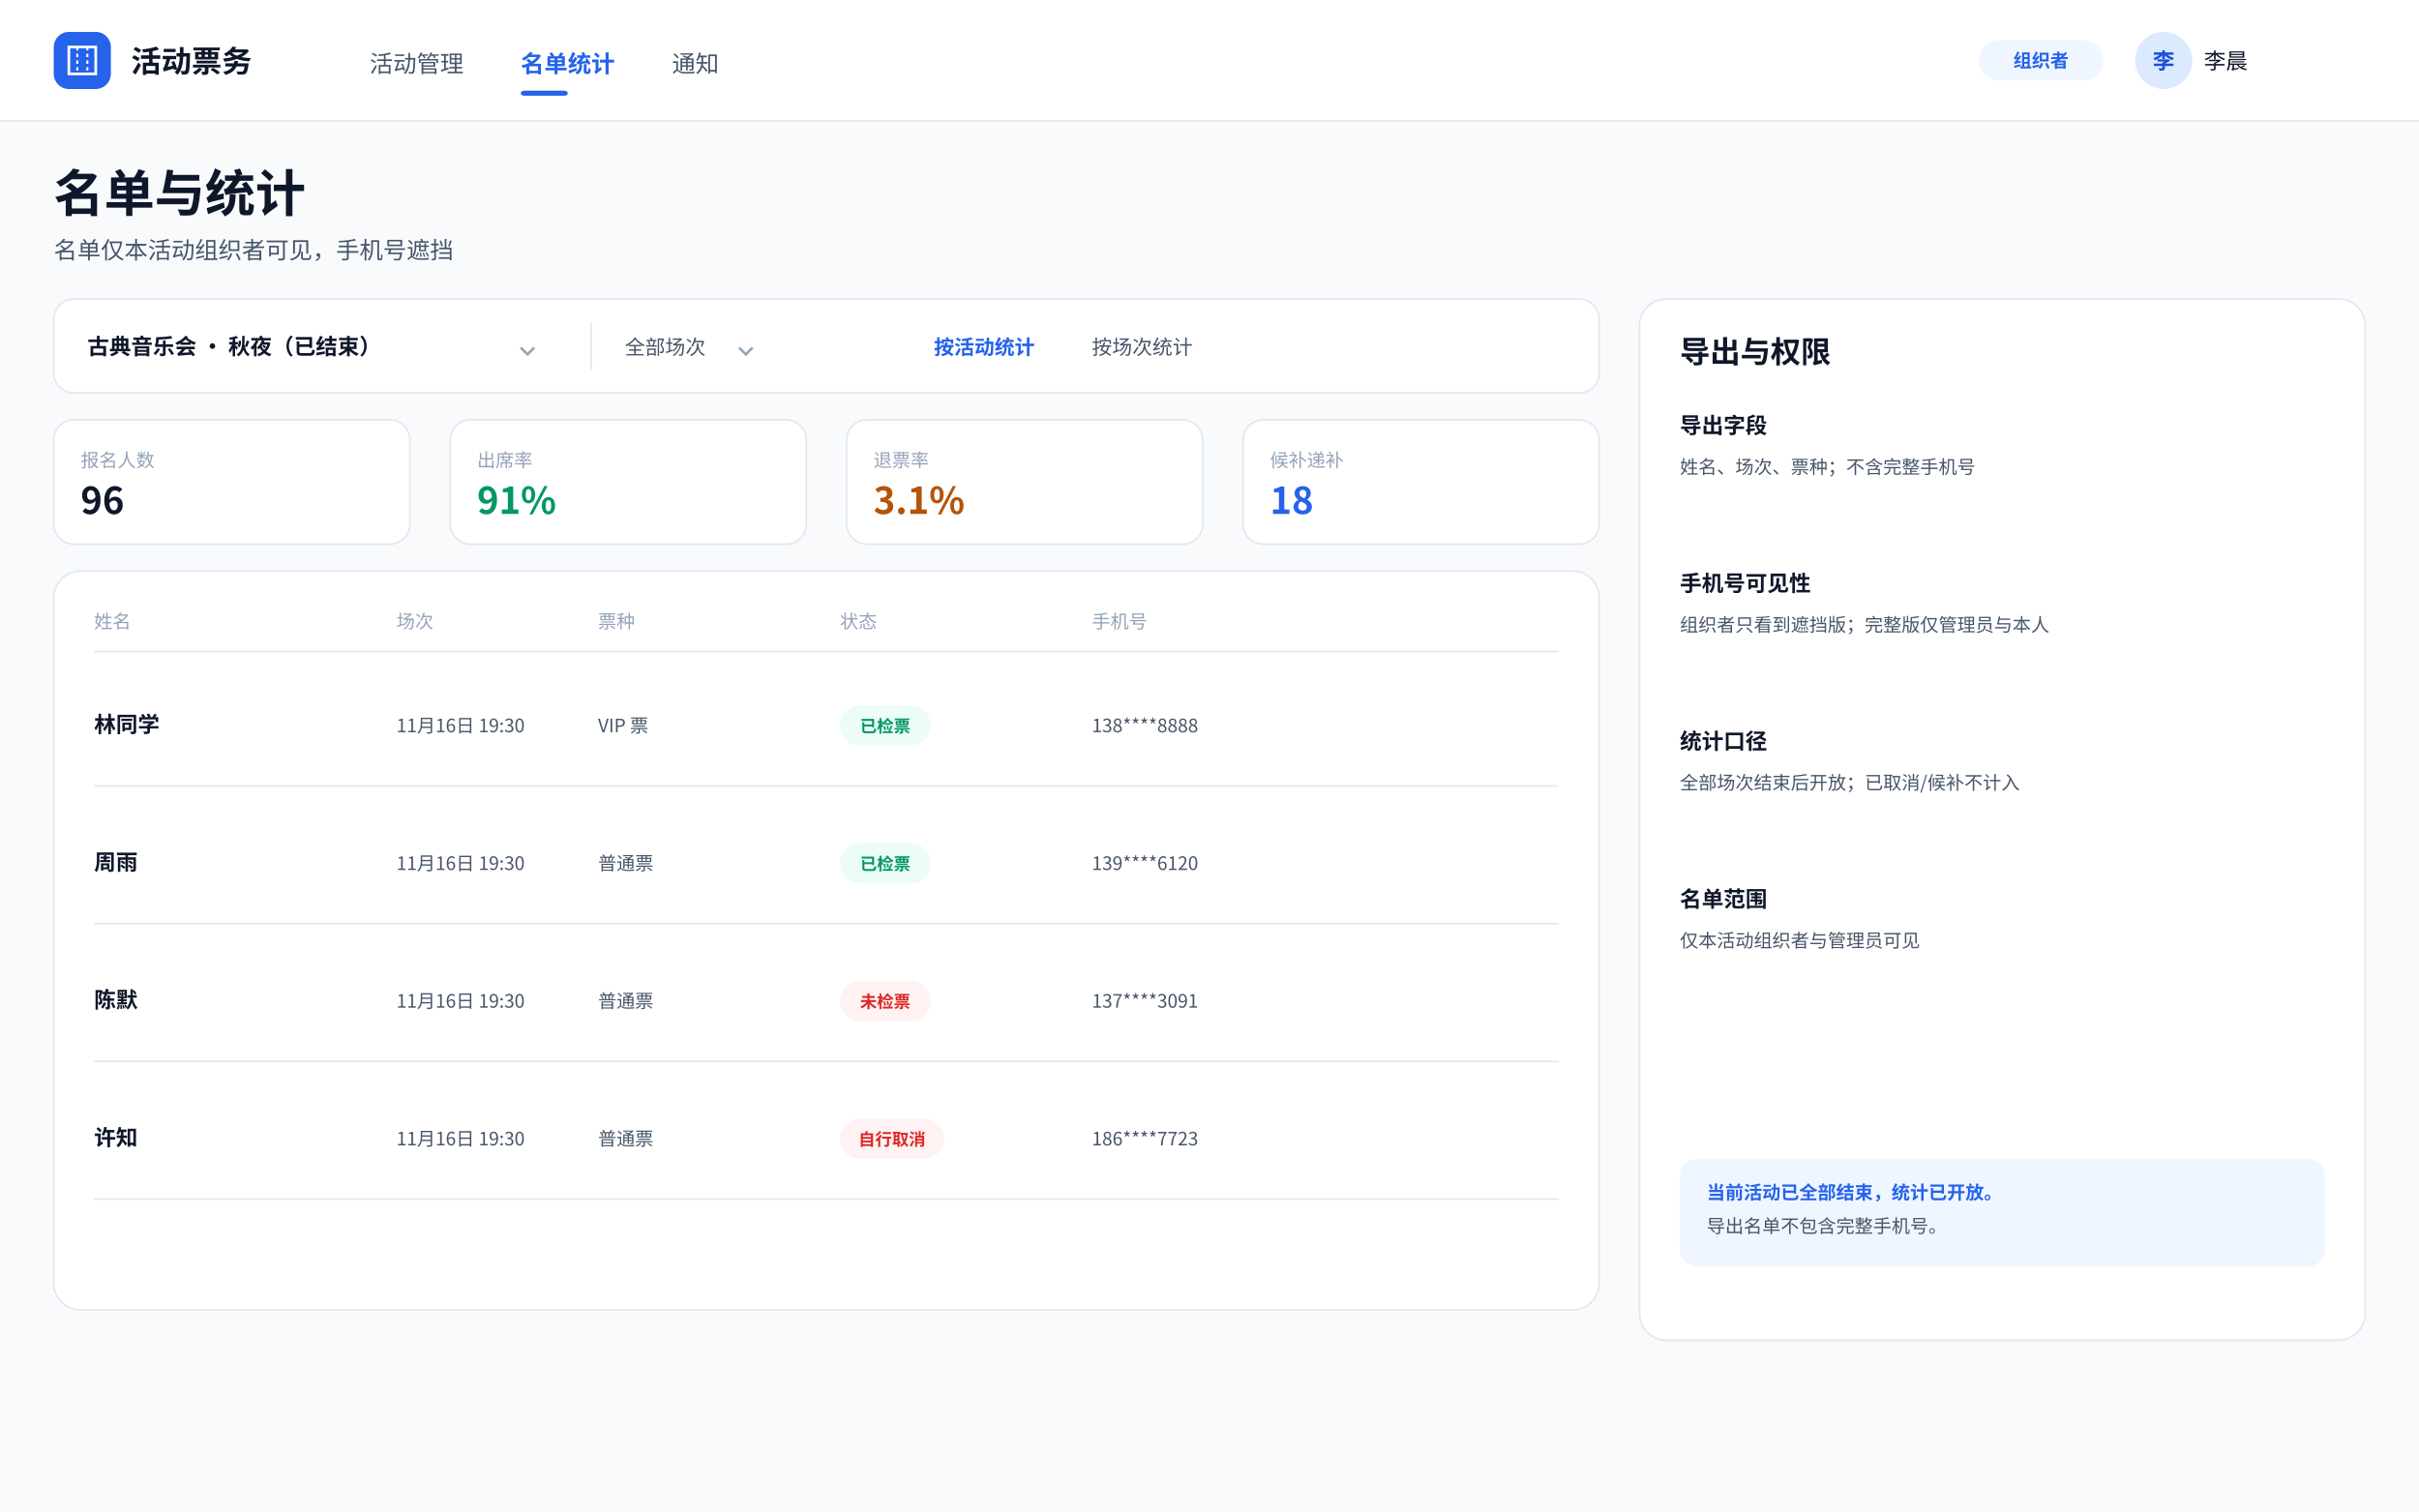
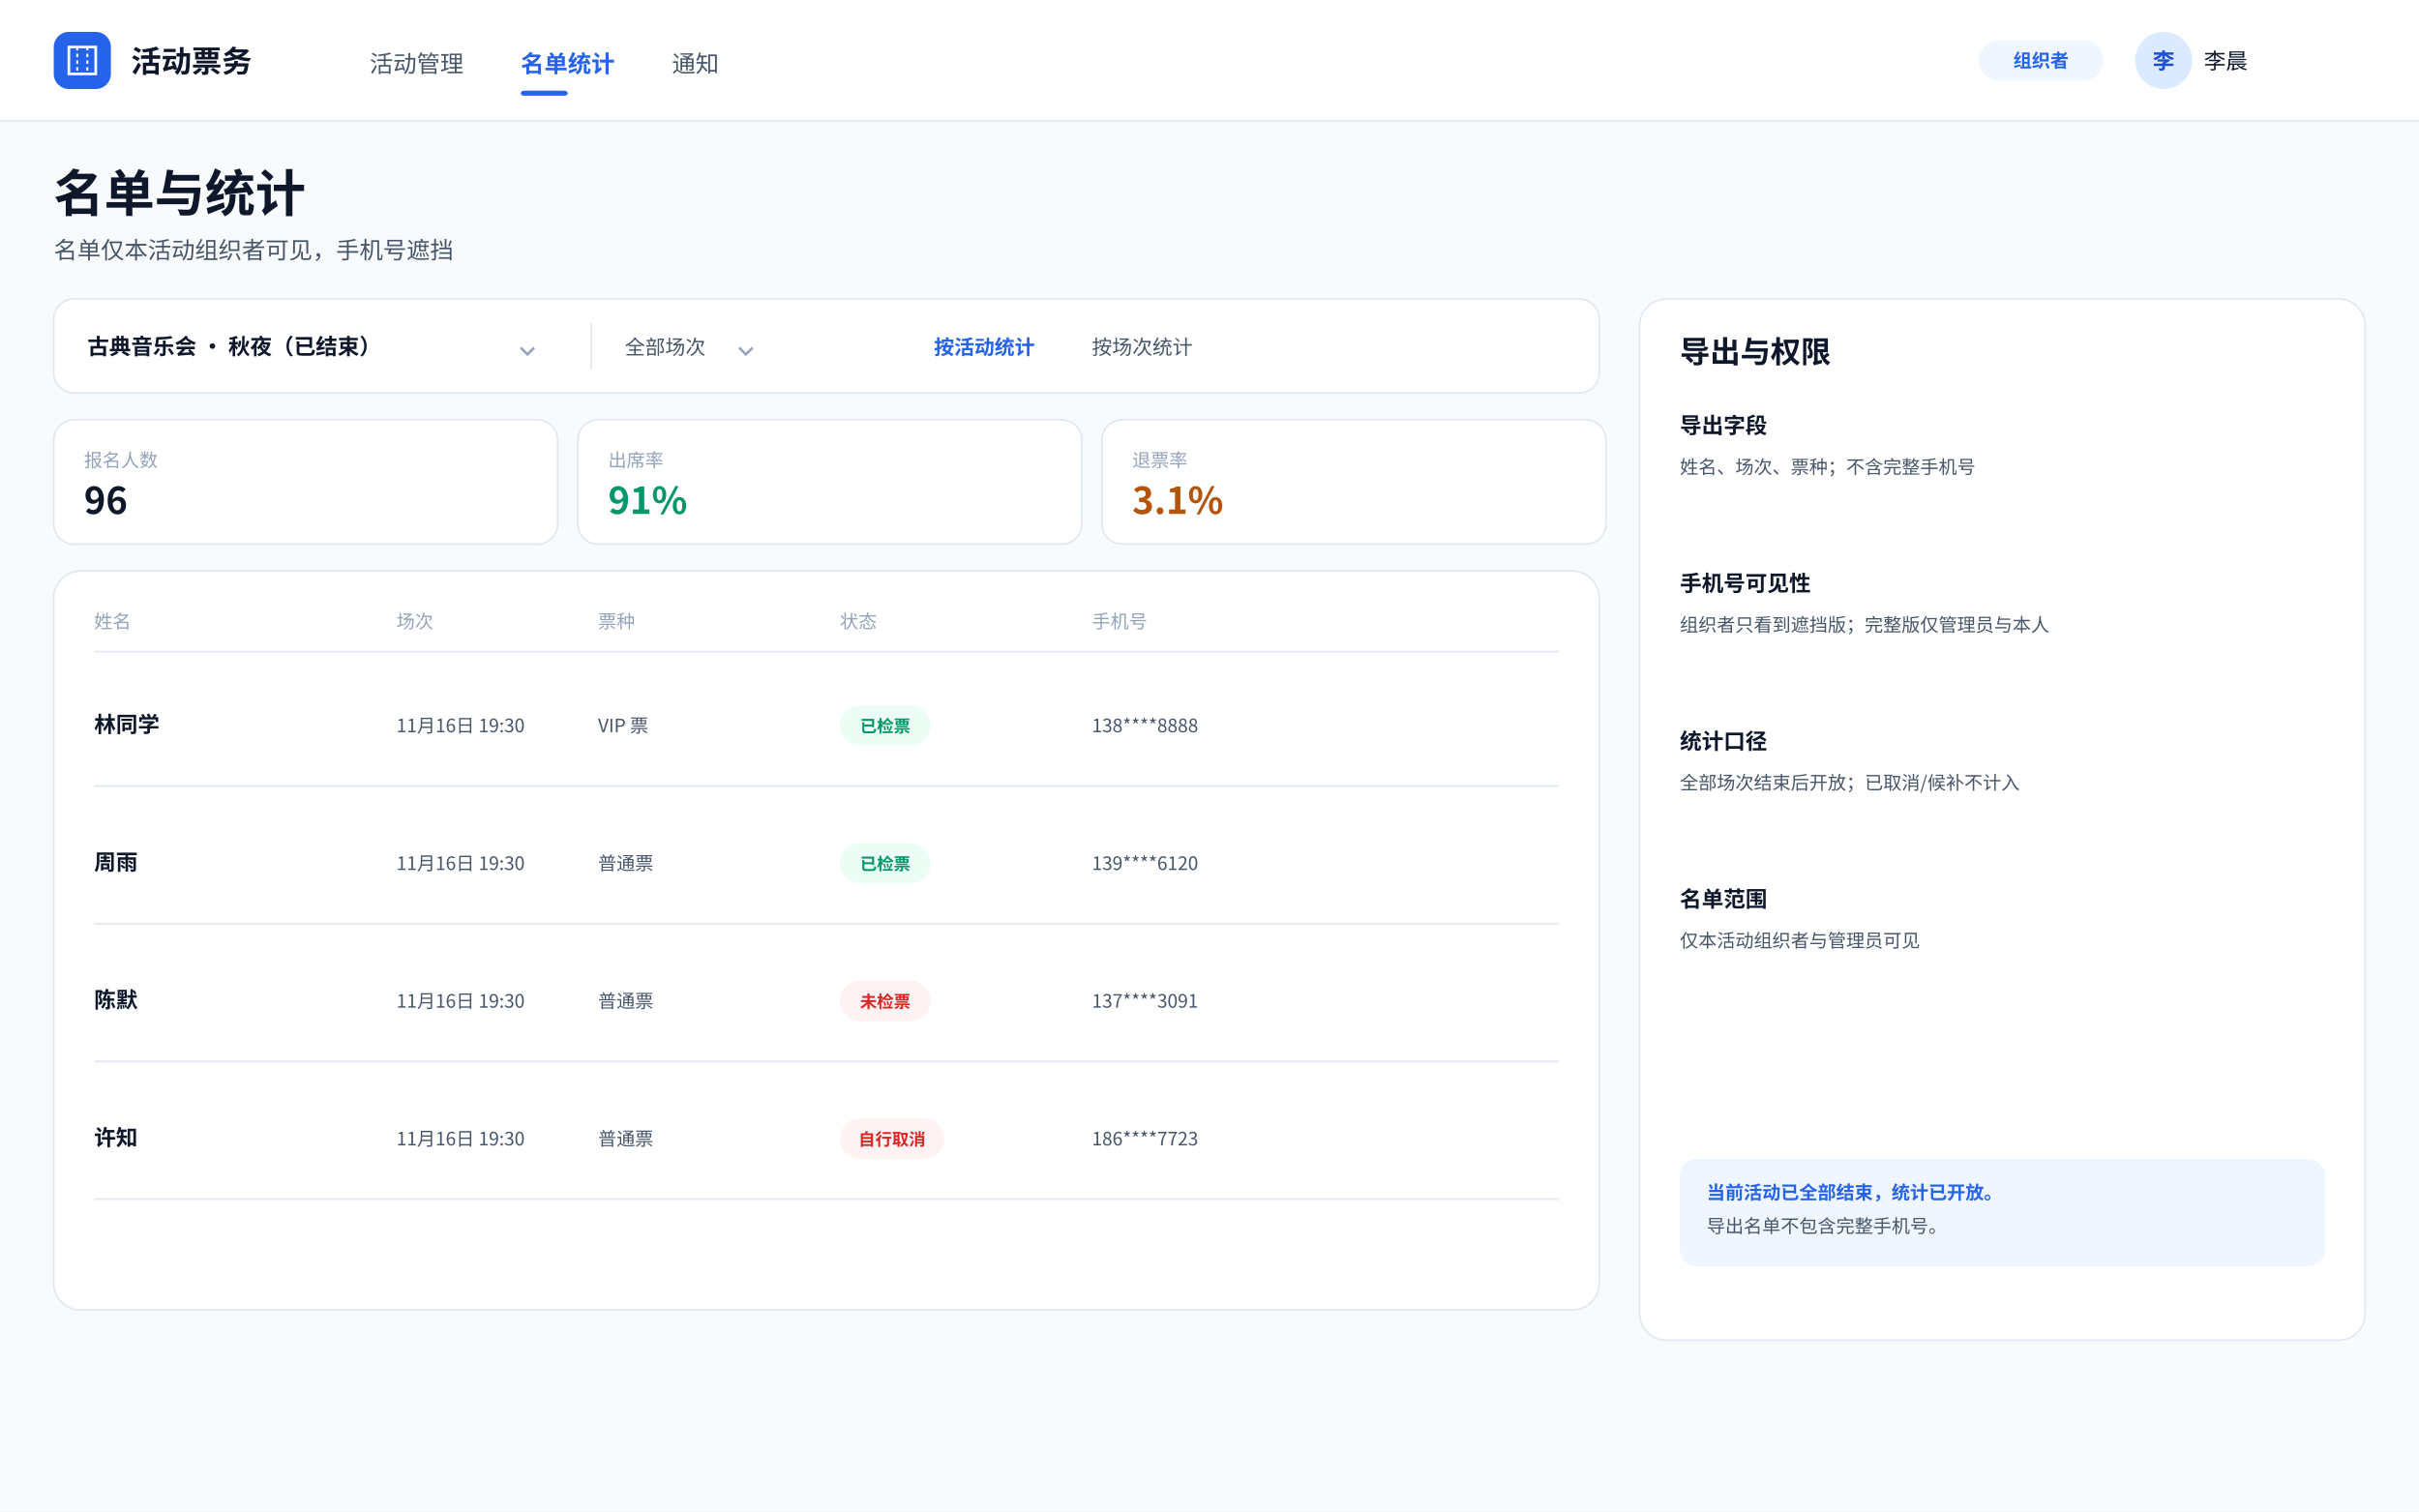
<svg xmlns="http://www.w3.org/2000/svg" width="1440" height="900" viewBox="0 0 1440 900">
  <defs>
    <linearGradient id="g1" x1="0" y1="0" x2="1" y2="1">
      <stop offset="0%" stop-color="#2563EB" />
      <stop offset="100%" stop-color="#7C3AED" />
    </linearGradient>
    <linearGradient id="g2" x1="0" y1="0" x2="1" y2="1">
      <stop offset="0%" stop-color="#0D9488" />
      <stop offset="100%" stop-color="#0F766E" />
    </linearGradient>
    <linearGradient id="g3" x1="0" y1="0" x2="1" y2="1">
      <stop offset="0%" stop-color="#EA580C" />
      <stop offset="100%" stop-color="#F59E0B" />
    </linearGradient>
    <linearGradient id="g4" x1="0" y1="0" x2="1" y2="1">
      <stop offset="0%" stop-color="#475569" />
      <stop offset="100%" stop-color="#7C3AED" />
    </linearGradient>
  </defs>
  <rect x="0" y="0" width="1440" height="900" fill="#F8FAFC" rx="0" opacity="1.0" />
  <rect x="0" y="0" width="1440" height="72" fill="#FFFFFF" rx="0" opacity="1.0" />
  <line x1="0" y1="72" x2="1440" y2="72" stroke="#E2E8F0" stroke-width="1" />
  <rect x="32" y="19" width="34" height="34" fill="#2563EB" rx="9" opacity="1.0" />
  <path d="M41 28 h16 v16 h-16 z" fill="none" stroke="#FFFFFF" stroke-width="1.6" />
  <path d="M46 28 v16 M52 28 v16" stroke="#FFFFFF" stroke-width="1.2" stroke-dasharray="2 2" />
  <text x="78" y="43" font-family="Noto Sans CJK SC, Microsoft YaHei, sans-serif" font-size="18" font-weight="700" fill="#0F172A" text-anchor="start">活动票务</text>
  <text x="220" y="43" font-family="Noto Sans CJK SC, Microsoft YaHei, sans-serif" font-size="14" font-weight="400" fill="#475569" text-anchor="start">活动管理</text>
  <text x="310" y="43" font-family="Noto Sans CJK SC, Microsoft YaHei, sans-serif" font-size="14" font-weight="600" fill="#2563EB" text-anchor="start">名单统计</text>
  <rect x="310" y="54" width="28" height="3" fill="#2563EB" rx="2" opacity="1.0" />
  <text x="400" y="43" font-family="Noto Sans CJK SC, Microsoft YaHei, sans-serif" font-size="14" font-weight="400" fill="#475569" text-anchor="start">通知</text>
  <rect x="1178" y="24" width="74" height="24" fill="#EFF6FF" rx="12" opacity="1.0" />
  <text x="1215" y="40" font-family="Noto Sans CJK SC, Microsoft YaHei, sans-serif" font-size="11" font-weight="600" fill="#2563EB" text-anchor="middle">组织者</text>
  <circle cx="1288" cy="36" r="17" fill="#DBEAFE" opacity="1" />
  <text x="1288" y="41" font-family="Noto Sans CJK SC, Microsoft YaHei, sans-serif" font-size="13" font-weight="700" fill="#1D4ED8" text-anchor="middle">李</text>
  <text x="1312" y="41" font-family="Noto Sans CJK SC, Microsoft YaHei, sans-serif" font-size="13" font-weight="500" fill="#0F172A" text-anchor="start">李晨</text>
  <text x="32" y="126" font-family="Noto Sans CJK SC, Microsoft YaHei, sans-serif" font-size="30" font-weight="700" fill="#0F172A" text-anchor="start">名单与统计</text>
  <text x="32" y="154" font-family="Noto Sans CJK SC, Microsoft YaHei, sans-serif" font-size="14" font-weight="400" fill="#475569" text-anchor="start">名单仅本活动组织者可见，手机号遮挡</text>
  <rect x="32" y="178" width="920" height="56" fill="#FFFFFF" rx="12" opacity="1.0" stroke="#E2E8F0" stroke-width="1" />
  <text x="52" y="211" font-family="Noto Sans CJK SC, Microsoft YaHei, sans-serif" font-size="13" font-weight="600" fill="#0F172A" text-anchor="start">古典音乐会 · 秋夜（已结束）</text>
  <path d="M310 207 l4 4 l4 -4" fill="none" stroke="#94A3B8" stroke-width="1.5" />
  <line x1="352" y1="192" x2="352" y2="220" stroke="#E2E8F0" stroke-width="1" />
  <text x="372" y="211" font-family="Noto Sans CJK SC, Microsoft YaHei, sans-serif" font-size="12" font-weight="400" fill="#475569" text-anchor="start">全部场次</text>
  <path d="M440 207 l4 4 l4 -4" fill="none" stroke="#94A3B8" stroke-width="1.5" />
  <text x="556" y="211" font-family="Noto Sans CJK SC, Microsoft YaHei, sans-serif" font-size="12" font-weight="600" fill="#2563EB" text-anchor="start">按活动统计</text>
  <text x="650" y="211" font-family="Noto Sans CJK SC, Microsoft YaHei, sans-serif" font-size="12" font-weight="400" fill="#475569" text-anchor="start">按场次统计</text>
  <rect x="1172" y="188" width="164" height="36" fill="#2563EB" rx="10" opacity="1.0" />
  <text x="1254.0" y="211.0" font-family="Noto Sans CJK SC, Microsoft YaHei, sans-serif" font-size="12" font-weight="600" fill="#FFFFFF" text-anchor="middle">导出名单</text>
-   <rect x="32" y="250" width="212" height="74" fill="#FFFFFF" rx="12" opacity="1.0" stroke="#E2E8F0" stroke-width="1" />
-   <text x="48" y="278" font-family="Noto Sans CJK SC, Microsoft YaHei, sans-serif" font-size="11" font-weight="400" fill="#94A3B8" text-anchor="start">报名人数</text>
-   <text x="48" y="306" font-family="Noto Sans CJK SC, Microsoft YaHei, sans-serif" font-size="22" font-weight="700" fill="#0F172A" text-anchor="start">96</text>
-   <rect x="268" y="250" width="212" height="74" fill="#FFFFFF" rx="12" opacity="1.0" stroke="#E2E8F0" stroke-width="1" />
-   <text x="284" y="278" font-family="Noto Sans CJK SC, Microsoft YaHei, sans-serif" font-size="11" font-weight="400" fill="#94A3B8" text-anchor="start">出席率</text>
-   <text x="284" y="306" font-family="Noto Sans CJK SC, Microsoft YaHei, sans-serif" font-size="22" font-weight="700" fill="#059669" text-anchor="start">91%</text>
-   <rect x="504" y="250" width="212" height="74" fill="#FFFFFF" rx="12" opacity="1.0" stroke="#E2E8F0" stroke-width="1" />
-   <text x="520" y="278" font-family="Noto Sans CJK SC, Microsoft YaHei, sans-serif" font-size="11" font-weight="400" fill="#94A3B8" text-anchor="start">退票率</text>
-   <text x="520" y="306" font-family="Noto Sans CJK SC, Microsoft YaHei, sans-serif" font-size="22" font-weight="700" fill="#B45309" text-anchor="start">3.1%</text>
-   <rect x="740" y="250" width="212" height="74" fill="#FFFFFF" rx="12" opacity="1.0" stroke="#E2E8F0" stroke-width="1" />
-   <text x="756" y="278" font-family="Noto Sans CJK SC, Microsoft YaHei, sans-serif" font-size="11" font-weight="400" fill="#94A3B8" text-anchor="start">候补递补</text>
-   <text x="756" y="306" font-family="Noto Sans CJK SC, Microsoft YaHei, sans-serif" font-size="22" font-weight="700" fill="#2563EB" text-anchor="start">18</text>
+   <rect x="32" y="250" width="300" height="74" fill="#FFFFFF" rx="12" opacity="1.0" stroke="#E2E8F0" stroke-width="1" />
+   <text x="50" y="278" font-family="Noto Sans CJK SC, Microsoft YaHei, sans-serif" font-size="11" font-weight="400" fill="#94A3B8" text-anchor="start">报名人数</text>
+   <text x="50" y="306" font-family="Noto Sans CJK SC, Microsoft YaHei, sans-serif" font-size="22" font-weight="700" fill="#0F172A" text-anchor="start">96</text>
+   <rect x="344" y="250" width="300" height="74" fill="#FFFFFF" rx="12" opacity="1.0" stroke="#E2E8F0" stroke-width="1" />
+   <text x="362" y="278" font-family="Noto Sans CJK SC, Microsoft YaHei, sans-serif" font-size="11" font-weight="400" fill="#94A3B8" text-anchor="start">出席率</text>
+   <text x="362" y="306" font-family="Noto Sans CJK SC, Microsoft YaHei, sans-serif" font-size="22" font-weight="700" fill="#059669" text-anchor="start">91%</text>
+   <rect x="656" y="250" width="300" height="74" fill="#FFFFFF" rx="12" opacity="1.0" stroke="#E2E8F0" stroke-width="1" />
+   <text x="674" y="278" font-family="Noto Sans CJK SC, Microsoft YaHei, sans-serif" font-size="11" font-weight="400" fill="#94A3B8" text-anchor="start">退票率</text>
+   <text x="674" y="306" font-family="Noto Sans CJK SC, Microsoft YaHei, sans-serif" font-size="22" font-weight="700" fill="#B45309" text-anchor="start">3.1%</text>
  <rect x="32" y="340" width="920" height="440" fill="#FFFFFF" rx="16" opacity="1.0" stroke="#E2E8F0" stroke-width="1" />
  <text x="56" y="374" font-family="Noto Sans CJK SC, Microsoft YaHei, sans-serif" font-size="11" font-weight="500" fill="#94A3B8" text-anchor="start">姓名</text>
  <text x="236" y="374" font-family="Noto Sans CJK SC, Microsoft YaHei, sans-serif" font-size="11" font-weight="500" fill="#94A3B8" text-anchor="start">场次</text>
  <text x="356" y="374" font-family="Noto Sans CJK SC, Microsoft YaHei, sans-serif" font-size="11" font-weight="500" fill="#94A3B8" text-anchor="start">票种</text>
  <text x="500" y="374" font-family="Noto Sans CJK SC, Microsoft YaHei, sans-serif" font-size="11" font-weight="500" fill="#94A3B8" text-anchor="start">状态</text>
  <text x="650" y="374" font-family="Noto Sans CJK SC, Microsoft YaHei, sans-serif" font-size="11" font-weight="500" fill="#94A3B8" text-anchor="start">手机号</text>
  <line x1="56" y1="388" x2="928" y2="388" stroke="#E2E8F0" stroke-width="1" />
  <text x="56" y="436" font-family="Noto Sans CJK SC, Microsoft YaHei, sans-serif" font-size="13" font-weight="600" fill="#0F172A" text-anchor="start">林同学</text>
  <text x="236" y="436" font-family="Noto Sans CJK SC, Microsoft YaHei, sans-serif" font-size="11" font-weight="400" fill="#475569" text-anchor="start">11月16日 19:30</text>
  <text x="356" y="436" font-family="Noto Sans CJK SC, Microsoft YaHei, sans-serif" font-size="11" font-weight="400" fill="#475569" text-anchor="start">VIP 票</text>
  <rect x="500" y="420" width="54" height="24" fill="#ECFDF5" rx="12" opacity="1.0" />
  <text x="527.0" y="436" font-family="Noto Sans CJK SC, Microsoft YaHei, sans-serif" font-size="10" font-weight="600" fill="#059669" text-anchor="middle">已检票</text>
  <text x="650" y="436" font-family="Noto Sans CJK SC, Microsoft YaHei, sans-serif" font-size="11" font-weight="400" fill="#475569" text-anchor="start">138****8888</text>
  <line x1="56" y1="468" x2="928" y2="468" stroke="#E2E8F0" stroke-width="1" />
  <text x="56" y="518" font-family="Noto Sans CJK SC, Microsoft YaHei, sans-serif" font-size="13" font-weight="600" fill="#0F172A" text-anchor="start">周雨</text>
  <text x="236" y="518" font-family="Noto Sans CJK SC, Microsoft YaHei, sans-serif" font-size="11" font-weight="400" fill="#475569" text-anchor="start">11月16日 19:30</text>
  <text x="356" y="518" font-family="Noto Sans CJK SC, Microsoft YaHei, sans-serif" font-size="11" font-weight="400" fill="#475569" text-anchor="start">普通票</text>
  <rect x="500" y="502" width="54" height="24" fill="#ECFDF5" rx="12" opacity="1.0" />
  <text x="527.0" y="518" font-family="Noto Sans CJK SC, Microsoft YaHei, sans-serif" font-size="10" font-weight="600" fill="#059669" text-anchor="middle">已检票</text>
  <text x="650" y="518" font-family="Noto Sans CJK SC, Microsoft YaHei, sans-serif" font-size="11" font-weight="400" fill="#475569" text-anchor="start">139****6120</text>
  <line x1="56" y1="550" x2="928" y2="550" stroke="#E2E8F0" stroke-width="1" />
  <text x="56" y="600" font-family="Noto Sans CJK SC, Microsoft YaHei, sans-serif" font-size="13" font-weight="600" fill="#0F172A" text-anchor="start">陈默</text>
  <text x="236" y="600" font-family="Noto Sans CJK SC, Microsoft YaHei, sans-serif" font-size="11" font-weight="400" fill="#475569" text-anchor="start">11月16日 19:30</text>
  <text x="356" y="600" font-family="Noto Sans CJK SC, Microsoft YaHei, sans-serif" font-size="11" font-weight="400" fill="#475569" text-anchor="start">普通票</text>
  <rect x="500" y="584" width="54" height="24" fill="#FEF2F2" rx="12" opacity="1.0" />
  <text x="527.0" y="600" font-family="Noto Sans CJK SC, Microsoft YaHei, sans-serif" font-size="10" font-weight="600" fill="#DC2626" text-anchor="middle">未检票</text>
  <text x="650" y="600" font-family="Noto Sans CJK SC, Microsoft YaHei, sans-serif" font-size="11" font-weight="400" fill="#475569" text-anchor="start">137****3091</text>
  <line x1="56" y1="632" x2="928" y2="632" stroke="#E2E8F0" stroke-width="1" />
  <text x="56" y="682" font-family="Noto Sans CJK SC, Microsoft YaHei, sans-serif" font-size="13" font-weight="600" fill="#0F172A" text-anchor="start">许知</text>
  <text x="236" y="682" font-family="Noto Sans CJK SC, Microsoft YaHei, sans-serif" font-size="11" font-weight="400" fill="#475569" text-anchor="start">11月16日 19:30</text>
  <text x="356" y="682" font-family="Noto Sans CJK SC, Microsoft YaHei, sans-serif" font-size="11" font-weight="400" fill="#475569" text-anchor="start">普通票</text>
  <rect x="500" y="666" width="62" height="24" fill="#FEF2F2" rx="12" opacity="1.0" />
  <text x="531.0" y="682" font-family="Noto Sans CJK SC, Microsoft YaHei, sans-serif" font-size="10" font-weight="600" fill="#DC2626" text-anchor="middle">自行取消</text>
  <text x="650" y="682" font-family="Noto Sans CJK SC, Microsoft YaHei, sans-serif" font-size="11" font-weight="400" fill="#475569" text-anchor="start">186****7723</text>
  <line x1="56" y1="714" x2="928" y2="714" stroke="#E2E8F0" stroke-width="1" />
  <rect x="976" y="178" width="432" height="620" fill="#FFFFFF" rx="16" opacity="1.0" stroke="#E2E8F0" stroke-width="1" />
  <text x="1000" y="216" font-family="Noto Sans CJK SC, Microsoft YaHei, sans-serif" font-size="18" font-weight="700" fill="#0F172A" text-anchor="start">导出与权限</text>
  <text x="1000" y="258" font-family="Noto Sans CJK SC, Microsoft YaHei, sans-serif" font-size="13" font-weight="600" fill="#0F172A" text-anchor="start">导出字段</text>
  <text x="1000" y="282" font-family="Noto Sans CJK SC, Microsoft YaHei, sans-serif" font-size="11" font-weight="400" fill="#475569" text-anchor="start">姓名、场次、票种；不含完整手机号</text>
  <text x="1000" y="352" font-family="Noto Sans CJK SC, Microsoft YaHei, sans-serif" font-size="13" font-weight="600" fill="#0F172A" text-anchor="start">手机号可见性</text>
  <text x="1000" y="376" font-family="Noto Sans CJK SC, Microsoft YaHei, sans-serif" font-size="11" font-weight="400" fill="#475569" text-anchor="start">组织者只看到遮挡版；完整版仅管理员与本人</text>
  <text x="1000" y="446" font-family="Noto Sans CJK SC, Microsoft YaHei, sans-serif" font-size="13" font-weight="600" fill="#0F172A" text-anchor="start">统计口径</text>
  <text x="1000" y="470" font-family="Noto Sans CJK SC, Microsoft YaHei, sans-serif" font-size="11" font-weight="400" fill="#475569" text-anchor="start">全部场次结束后开放；已取消/候补不计入</text>
  <text x="1000" y="540" font-family="Noto Sans CJK SC, Microsoft YaHei, sans-serif" font-size="13" font-weight="600" fill="#0F172A" text-anchor="start">名单范围</text>
  <text x="1000" y="564" font-family="Noto Sans CJK SC, Microsoft YaHei, sans-serif" font-size="11" font-weight="400" fill="#475569" text-anchor="start">仅本活动组织者与管理员可见</text>
  <rect x="1000" y="690" width="384" height="64" fill="#EFF6FF" rx="10" opacity="1.0" />
  <text x="1016" y="714" font-family="Noto Sans CJK SC, Microsoft YaHei, sans-serif" font-size="11" font-weight="600" fill="#2563EB" text-anchor="start">当前活动已全部结束，统计已开放。</text>
  <text x="1016" y="734" font-family="Noto Sans CJK SC, Microsoft YaHei, sans-serif" font-size="11" font-weight="400" fill="#475569" text-anchor="start">导出名单不包含完整手机号。</text>
</svg>
